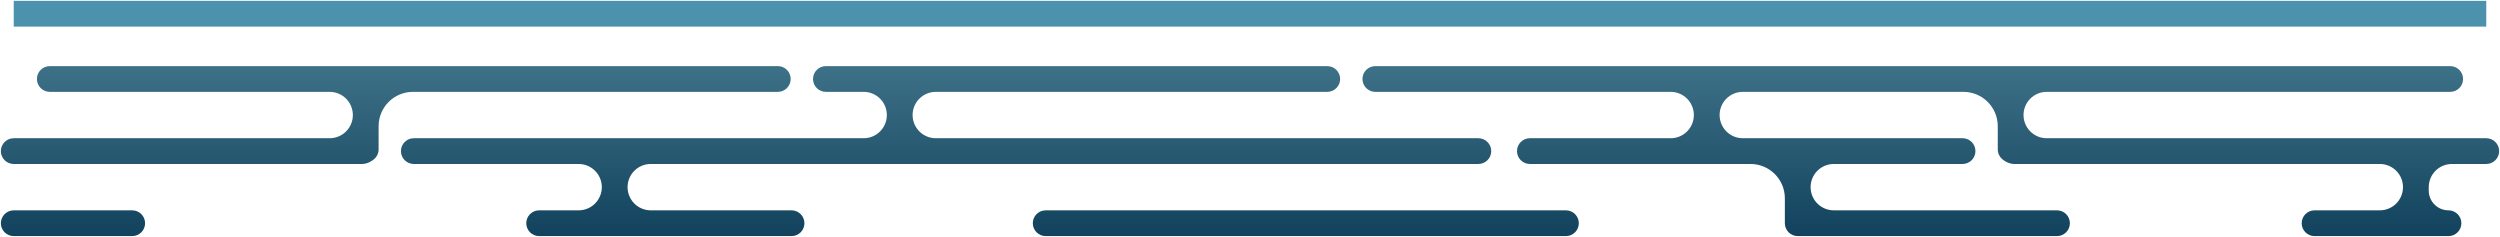
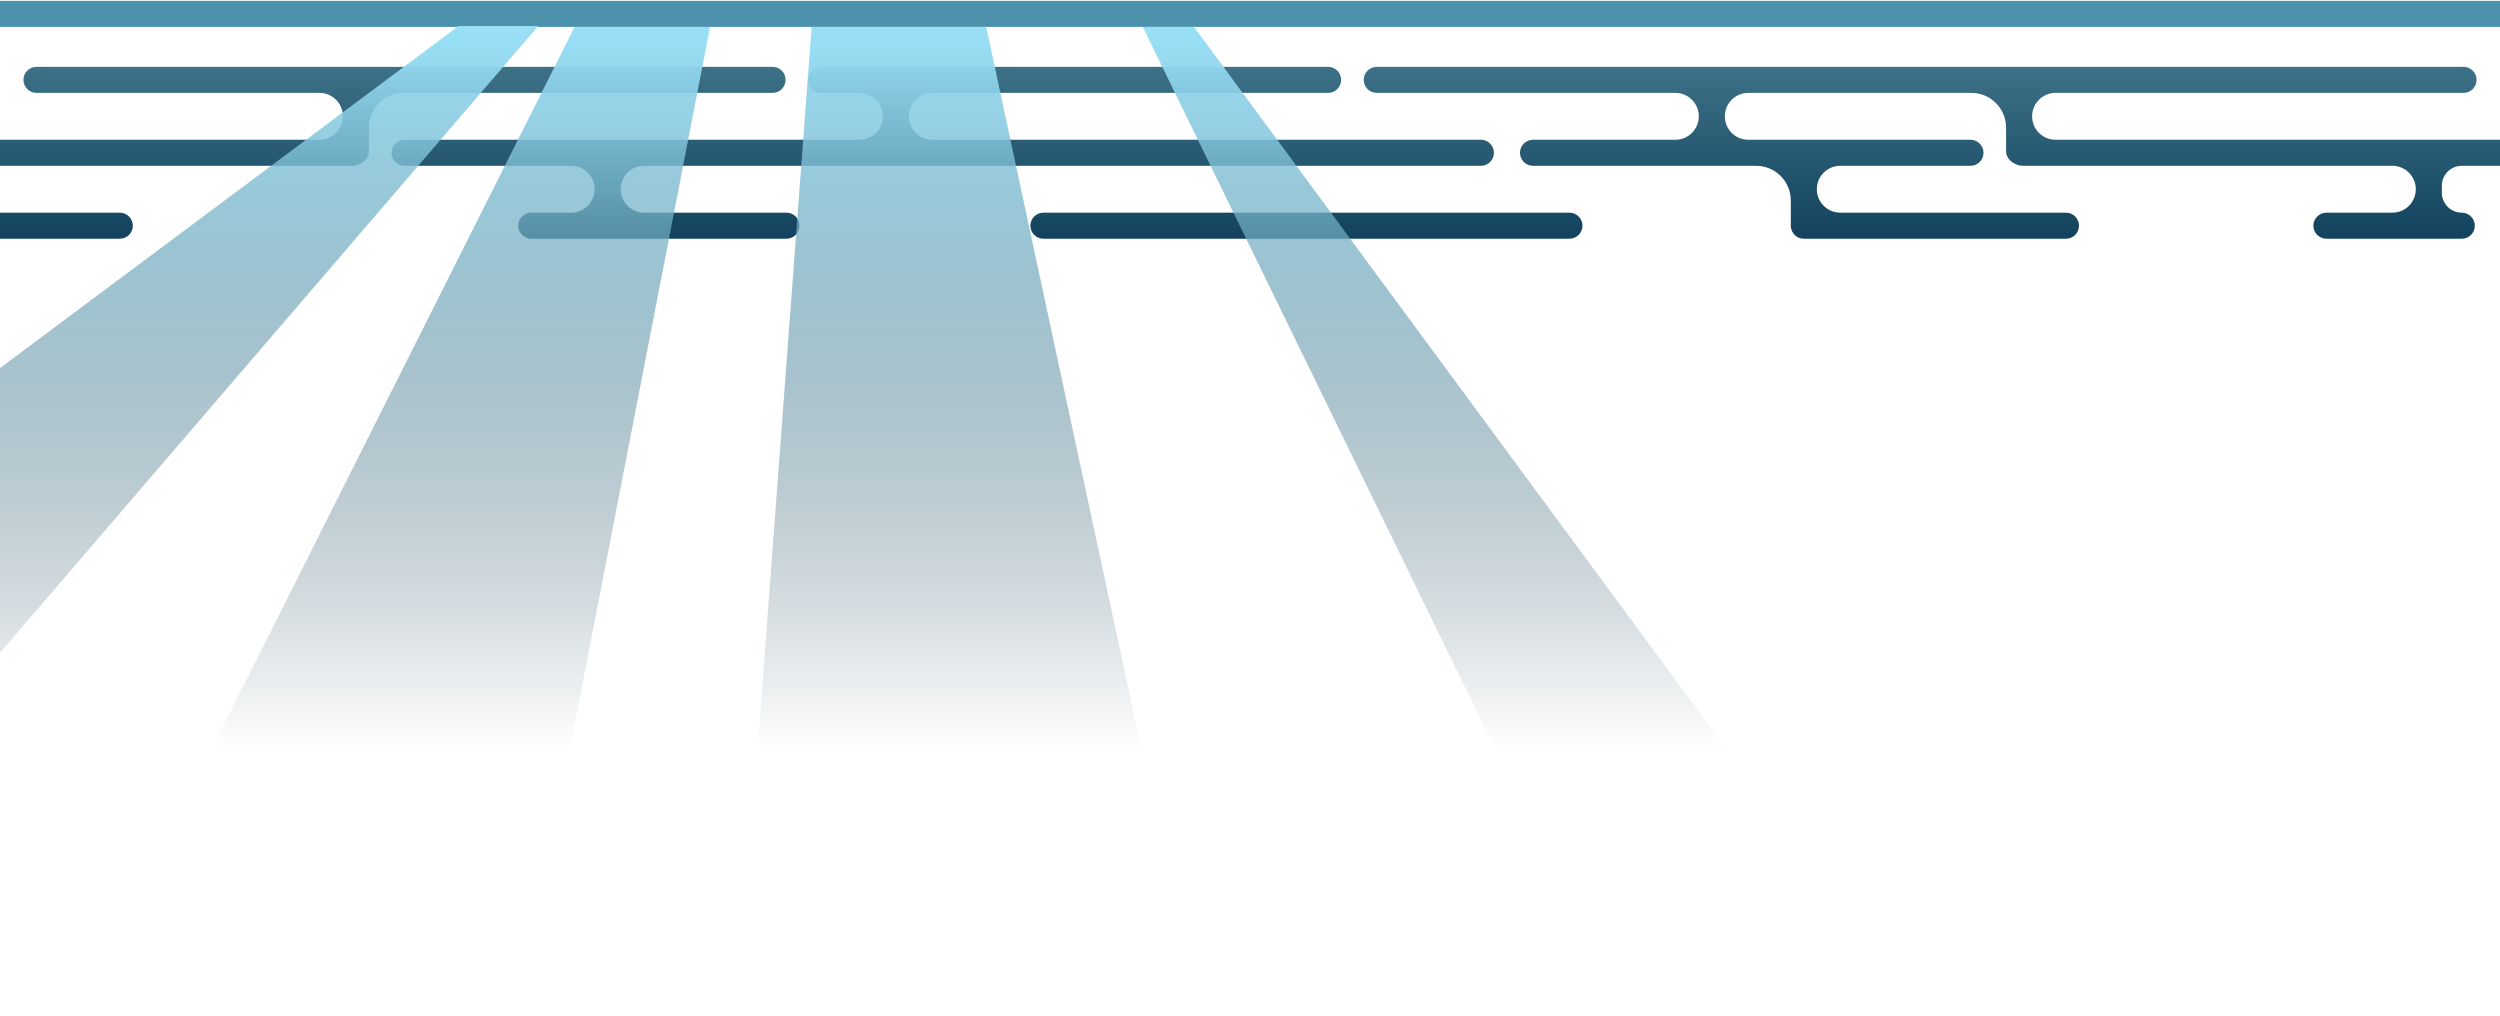
- <svg xmlns="http://www.w3.org/2000/svg" width="1456" height="138" viewBox="0 0 1456 138" fill="none">
-   <path fill-rule="evenodd" clip-rule="evenodd" d="M473.5 46C473.5 41.858 476.858 38.5 481 38.5L523.981 38.5L524 38.5L524.019 38.5L773 38.5C777.142 38.5 780.5 41.858 780.5 46C780.5 50.142 777.142 53.5 773 53.5L545 53.5C537.544 53.5 531.5 59.544 531.5 67V67C531.5 74.456 537.544 80.5 545 80.5L861 80.5C865.142 80.5 868.5 83.858 868.5 88C868.5 92.142 865.142 95.5 861 95.5L379 95.5C371.544 95.5 365.5 101.544 365.5 109V109C365.5 116.456 371.544 122.5 379 122.5L461 122.5C465.142 122.5 468.5 125.858 468.5 130C468.5 134.142 465.142 137.5 461 137.5L358.008 137.5L358 137.5L357.992 137.5L314 137.5C309.858 137.5 306.5 134.142 306.5 130C306.5 125.858 309.858 122.5 314 122.5H337C344.456 122.5 350.5 116.456 350.5 109V109C350.5 101.544 344.456 95.5 337 95.5L241 95.5C236.858 95.5 233.5 92.142 233.5 88C233.5 83.858 236.858 80.5 241 80.5L503 80.5C510.456 80.5 516.5 74.456 516.5 67V67C516.5 59.544 510.456 53.5 503 53.5L481 53.5C476.858 53.5 473.5 50.142 473.5 46ZM21.5 46C21.5 41.858 24.858 38.5 29 38.5L212.974 38.5L213 38.5L213.026 38.5L453 38.5C457.142 38.5 460.5 41.858 460.5 46C460.5 50.142 457.142 53.5 453 53.5L240.5 53.5C229.454 53.5 220.5 62.455 220.5 73.5V87C220.5 89.257 219.504 91.28 217.927 92.655C216.415 93.973 214.52 94.923 212.558 95.338C212.055 95.444 211.534 95.5 211 95.5L8 95.5C3.858 95.5 0.5 92.142 0.5 88C0.5 83.858 3.858 80.5 8 80.5L192 80.5C199.456 80.5 205.5 74.456 205.5 67V67C205.5 59.544 199.456 53.5 192 53.5L29 53.5C24.858 53.5 21.5 50.142 21.5 46ZM1171.44 95.338C1169.48 94.923 1167.58 93.973 1166.07 92.655C1164.5 91.28 1163.5 89.257 1163.5 87V73.5C1163.5 62.455 1154.55 53.5 1143.5 53.5L1015 53.5C1007.54 53.5 1001.5 59.544 1001.5 67V67C1001.5 74.456 1007.54 80.5 1015 80.5L1143 80.5C1147.14 80.5 1150.5 83.858 1150.5 88C1150.5 92.142 1147.14 95.5 1143 95.5L1068 95.5C1060.54 95.5 1054.5 101.544 1054.5 109V109C1054.5 116.456 1060.54 122.5 1068 122.5L1198 122.5C1202.14 122.5 1205.5 125.858 1205.5 130C1205.5 134.142 1202.14 137.5 1198 137.5L1051 137.5V137.5C1049.68 137.5 1048.32 137.5 1047 137.5V137.5C1042.86 137.5 1039.5 134.142 1039.5 130V115.5C1039.5 104.455 1030.55 95.5 1019.5 95.5L891 95.5C886.858 95.5 883.5 92.142 883.5 88C883.5 83.858 886.858 80.5 891 80.5L973 80.5C980.456 80.5 986.5 74.456 986.5 67V67C986.5 59.544 980.456 53.5 973 53.5L801 53.5C796.858 53.5 793.5 50.142 793.5 46C793.5 41.858 796.858 38.5 801 38.5L993.974 38.5L994 38.5L994.026 38.5L1170.97 38.5L1171 38.5L1171.03 38.5L1427 38.5C1431.14 38.5 1434.5 41.858 1434.5 46C1434.5 50.142 1431.14 53.5 1427 53.5L1192 53.5C1184.54 53.5 1178.5 59.544 1178.5 67V67C1178.5 74.456 1184.54 80.5 1192 80.5H1448C1452.14 80.5 1455.5 83.858 1455.5 88C1455.5 92.142 1452.14 95.5 1448 95.5H1428C1420.54 95.5 1414.5 101.544 1414.5 109V111C1414.5 117.352 1419.65 122.5 1426 122.5V122.5C1430.14 122.5 1433.5 125.858 1433.5 130C1433.5 134.142 1430.14 137.5 1426 137.5L1407 137.5H1348C1343.86 137.5 1340.5 134.142 1340.5 130C1340.5 125.858 1343.86 122.5 1348 122.5L1386 122.5C1393.46 122.5 1399.5 116.456 1399.5 109V109C1399.5 101.544 1393.46 95.5 1386 95.5H1173C1172.47 95.5 1171.94 95.444 1171.44 95.338ZM601.5 130C601.5 125.858 604.858 122.5 609 122.5L912 122.5C916.142 122.5 919.5 125.858 919.5 130C919.5 134.142 916.142 137.5 912 137.5L609 137.5C604.858 137.5 601.5 134.142 601.5 130ZM8 122.5C3.858 122.5 0.5 125.858 0.5 130C0.5 134.142 3.858 137.5 8 137.5L77 137.5C81.142 137.5 84.5 134.142 84.5 130C84.5 125.858 81.142 122.5 77 122.5L8 122.5Z" fill="url(#paint0_linear_745_1298)" />
-   <path d="M8 8L1448 8" stroke="#4C92AD" stroke-width="15" />
+ <svg xmlns="http://www.w3.org/2000/svg" width="1440" height="585" viewBox="0 0 1440 585" fill="none">
+   <path fill-rule="evenodd" clip-rule="evenodd" d="M473 38.5C468.858 38.5 465.5 41.858 465.5 46C465.5 50.142 468.858 53.5 473 53.5L495 53.5C502.456 53.5 508.5 59.544 508.5 67V67C508.5 74.456 502.456 80.5 495 80.5L233 80.5C228.858 80.5 225.5 83.858 225.5 88C225.5 92.142 228.858 95.5 233 95.5L329 95.5C336.456 95.5 342.5 101.544 342.5 109V109C342.5 116.456 336.456 122.5 329 122.5H306C301.858 122.5 298.5 125.858 298.5 130C298.5 134.142 301.858 137.5 306 137.5L349.992 137.5L350 137.5L350.008 137.5L453 137.5C457.142 137.5 460.5 134.142 460.5 130C460.5 125.858 457.142 122.5 453 122.5L371 122.5C363.544 122.5 357.5 116.456 357.5 109V109C357.5 101.544 363.544 95.5 371 95.5L853 95.5C857.142 95.5 860.5 92.142 860.5 88C860.5 83.858 857.142 80.5 853 80.5L537 80.5C529.544 80.5 523.5 74.456 523.5 67V67C523.5 59.544 529.544 53.5 537 53.5L765 53.5C769.142 53.5 772.5 50.142 772.5 46C772.5 41.858 769.142 38.5 765 38.5L516.019 38.5L516 38.5L515.981 38.5L473 38.5ZM21 38.5C16.858 38.5 13.5 41.858 13.5 46C13.5 50.142 16.858 53.5 21 53.5L184 53.5C191.456 53.5 197.5 59.544 197.5 67V67C197.5 74.456 191.456 80.5 184 80.5L21.99 80.5C21.99 80.5 21.99 80.5 21.99 80.5H14H0.01C0.004 80.5 0 80.504 0 80.51V95.49C0 95.495 0.004 95.5 0.01 95.5H14H21.99L203 95.5C203.534 95.5 204.055 95.444 204.558 95.338C206.52 94.923 208.415 93.973 209.927 92.655C211.504 91.28 212.5 89.257 212.5 87V73.5C212.5 62.455 221.454 53.5 232.5 53.5L445 53.5C449.142 53.5 452.5 50.142 452.5 46C452.5 41.858 449.142 38.5 445 38.5L205.026 38.5L205 38.5L204.974 38.5L21 38.5ZM1155.5 87C1155.5 89.257 1156.5 91.28 1158.07 92.655C1159.58 93.973 1161.48 94.923 1163.44 95.338C1163.94 95.444 1164.47 95.5 1165 95.5H1378C1385.46 95.5 1391.5 101.544 1391.5 109V109C1391.5 116.456 1385.46 122.5 1378 122.5L1340 122.5C1335.86 122.5 1332.5 125.858 1332.5 130C1332.5 134.142 1335.86 137.5 1340 137.5H1399L1418 137.5C1422.14 137.5 1425.5 134.142 1425.5 130C1425.5 125.858 1422.14 122.5 1418 122.5V122.5C1411.65 122.5 1406.5 117.351 1406.5 111V107C1406.5 100.649 1411.65 95.5 1418 95.5V95.5H1427H1439.99C1439.99 95.5 1440 95.499 1440 95.497C1440 95.495 1440 95.493 1440 95.49V80.51C1440 80.504 1440 80.5 1439.99 80.5H1427H1418H1184C1176.54 80.5 1170.5 74.456 1170.5 67V67C1170.5 59.544 1176.54 53.5 1184 53.5L1419 53.5C1423.14 53.5 1426.5 50.142 1426.5 46C1426.5 41.858 1423.14 38.5 1419 38.5L1163.03 38.5L1163 38.5L1162.97 38.5L986.026 38.5L986 38.5L985.974 38.5L793 38.5C788.858 38.5 785.5 41.858 785.5 46C785.5 50.142 788.858 53.5 793 53.5L965 53.5C972.456 53.5 978.5 59.544 978.5 67V67C978.5 74.456 972.456 80.5 965 80.5L883 80.5C878.858 80.5 875.5 83.858 875.5 88C875.5 92.142 878.858 95.5 883 95.5L1011.5 95.5C1022.55 95.5 1031.5 104.454 1031.5 115.5V130C1031.5 134.142 1034.86 137.5 1039 137.5V137.5C1040.32 137.5 1041.68 137.5 1043 137.5V137.5L1190 137.5C1194.14 137.5 1197.5 134.142 1197.5 130C1197.5 125.858 1194.14 122.5 1190 122.5L1060 122.5C1052.54 122.5 1046.5 116.456 1046.5 109V109C1046.5 101.544 1052.54 95.5 1060 95.5L1135 95.5C1139.14 95.5 1142.5 92.142 1142.5 88C1142.5 83.858 1139.14 80.5 1135 80.5L1007 80.5C999.544 80.5 993.5 74.456 993.5 67V67C993.5 59.544 999.544 53.5 1007 53.5L1135.5 53.5C1146.55 53.5 1155.5 62.455 1155.5 73.5V87ZM601 122.5C596.858 122.5 593.5 125.858 593.5 130C593.5 134.142 596.858 137.5 601 137.5L904 137.5C908.142 137.5 911.5 134.142 911.5 130C911.5 125.858 908.142 122.5 904 122.5L601 122.5ZM0.01 137.5H15H21.99L69 137.5C73.142 137.5 76.5 134.142 76.5 130C76.5 125.858 73.142 122.5 69 122.5L21.99 122.5H21.99H15H0.01C0.004 122.5 0 122.504 0 122.51V137.49C0 137.495 0.004 137.5 0.01 137.5Z" fill="url(#paint0_linear_746_1327)" />
+   <path d="M0 8L1440 8" stroke="#4C92AD" stroke-width="15" />
+   <path fill-rule="evenodd" clip-rule="evenodd" d="M310.001 15L264.102 15.001L7.06177e-05 212L0 376L310.001 15ZM408.999 15.499L330.998 15.499L65.462 543.774L308.464 533.275L408.999 15.499ZM467.501 15.498L568.038 15.499L690.405 585L424.905 585L467.501 15.498ZM687.745 15.498L658.245 15.497L893.245 496.999L1042.75 496.999L687.745 15.498Z" fill="url(#paint1_linear_746_1327)" />
  <defs>
-     <linearGradient id="paint0_linear_745_1298" x1="683" y1="137.5" x2="683" y2="38.5" gradientUnits="userSpaceOnUse">
+     <linearGradient id="paint0_linear_746_1327" x1="675" y1="137.5" x2="675" y2="38.5" gradientUnits="userSpaceOnUse">
      <stop stop-color="#12425D" />
      <stop offset="1" stop-color="#3D7187" />
    </linearGradient>
+     <linearGradient id="paint1_linear_746_1327" x1="688.445" y1="17" x2="688.445" y2="431.5" gradientUnits="userSpaceOnUse">
+       <stop stop-color="#98E0F7" />
+       <stop offset="1" stop-color="#123041" stop-opacity="0" />
+     </linearGradient>
  </defs>
</svg>
